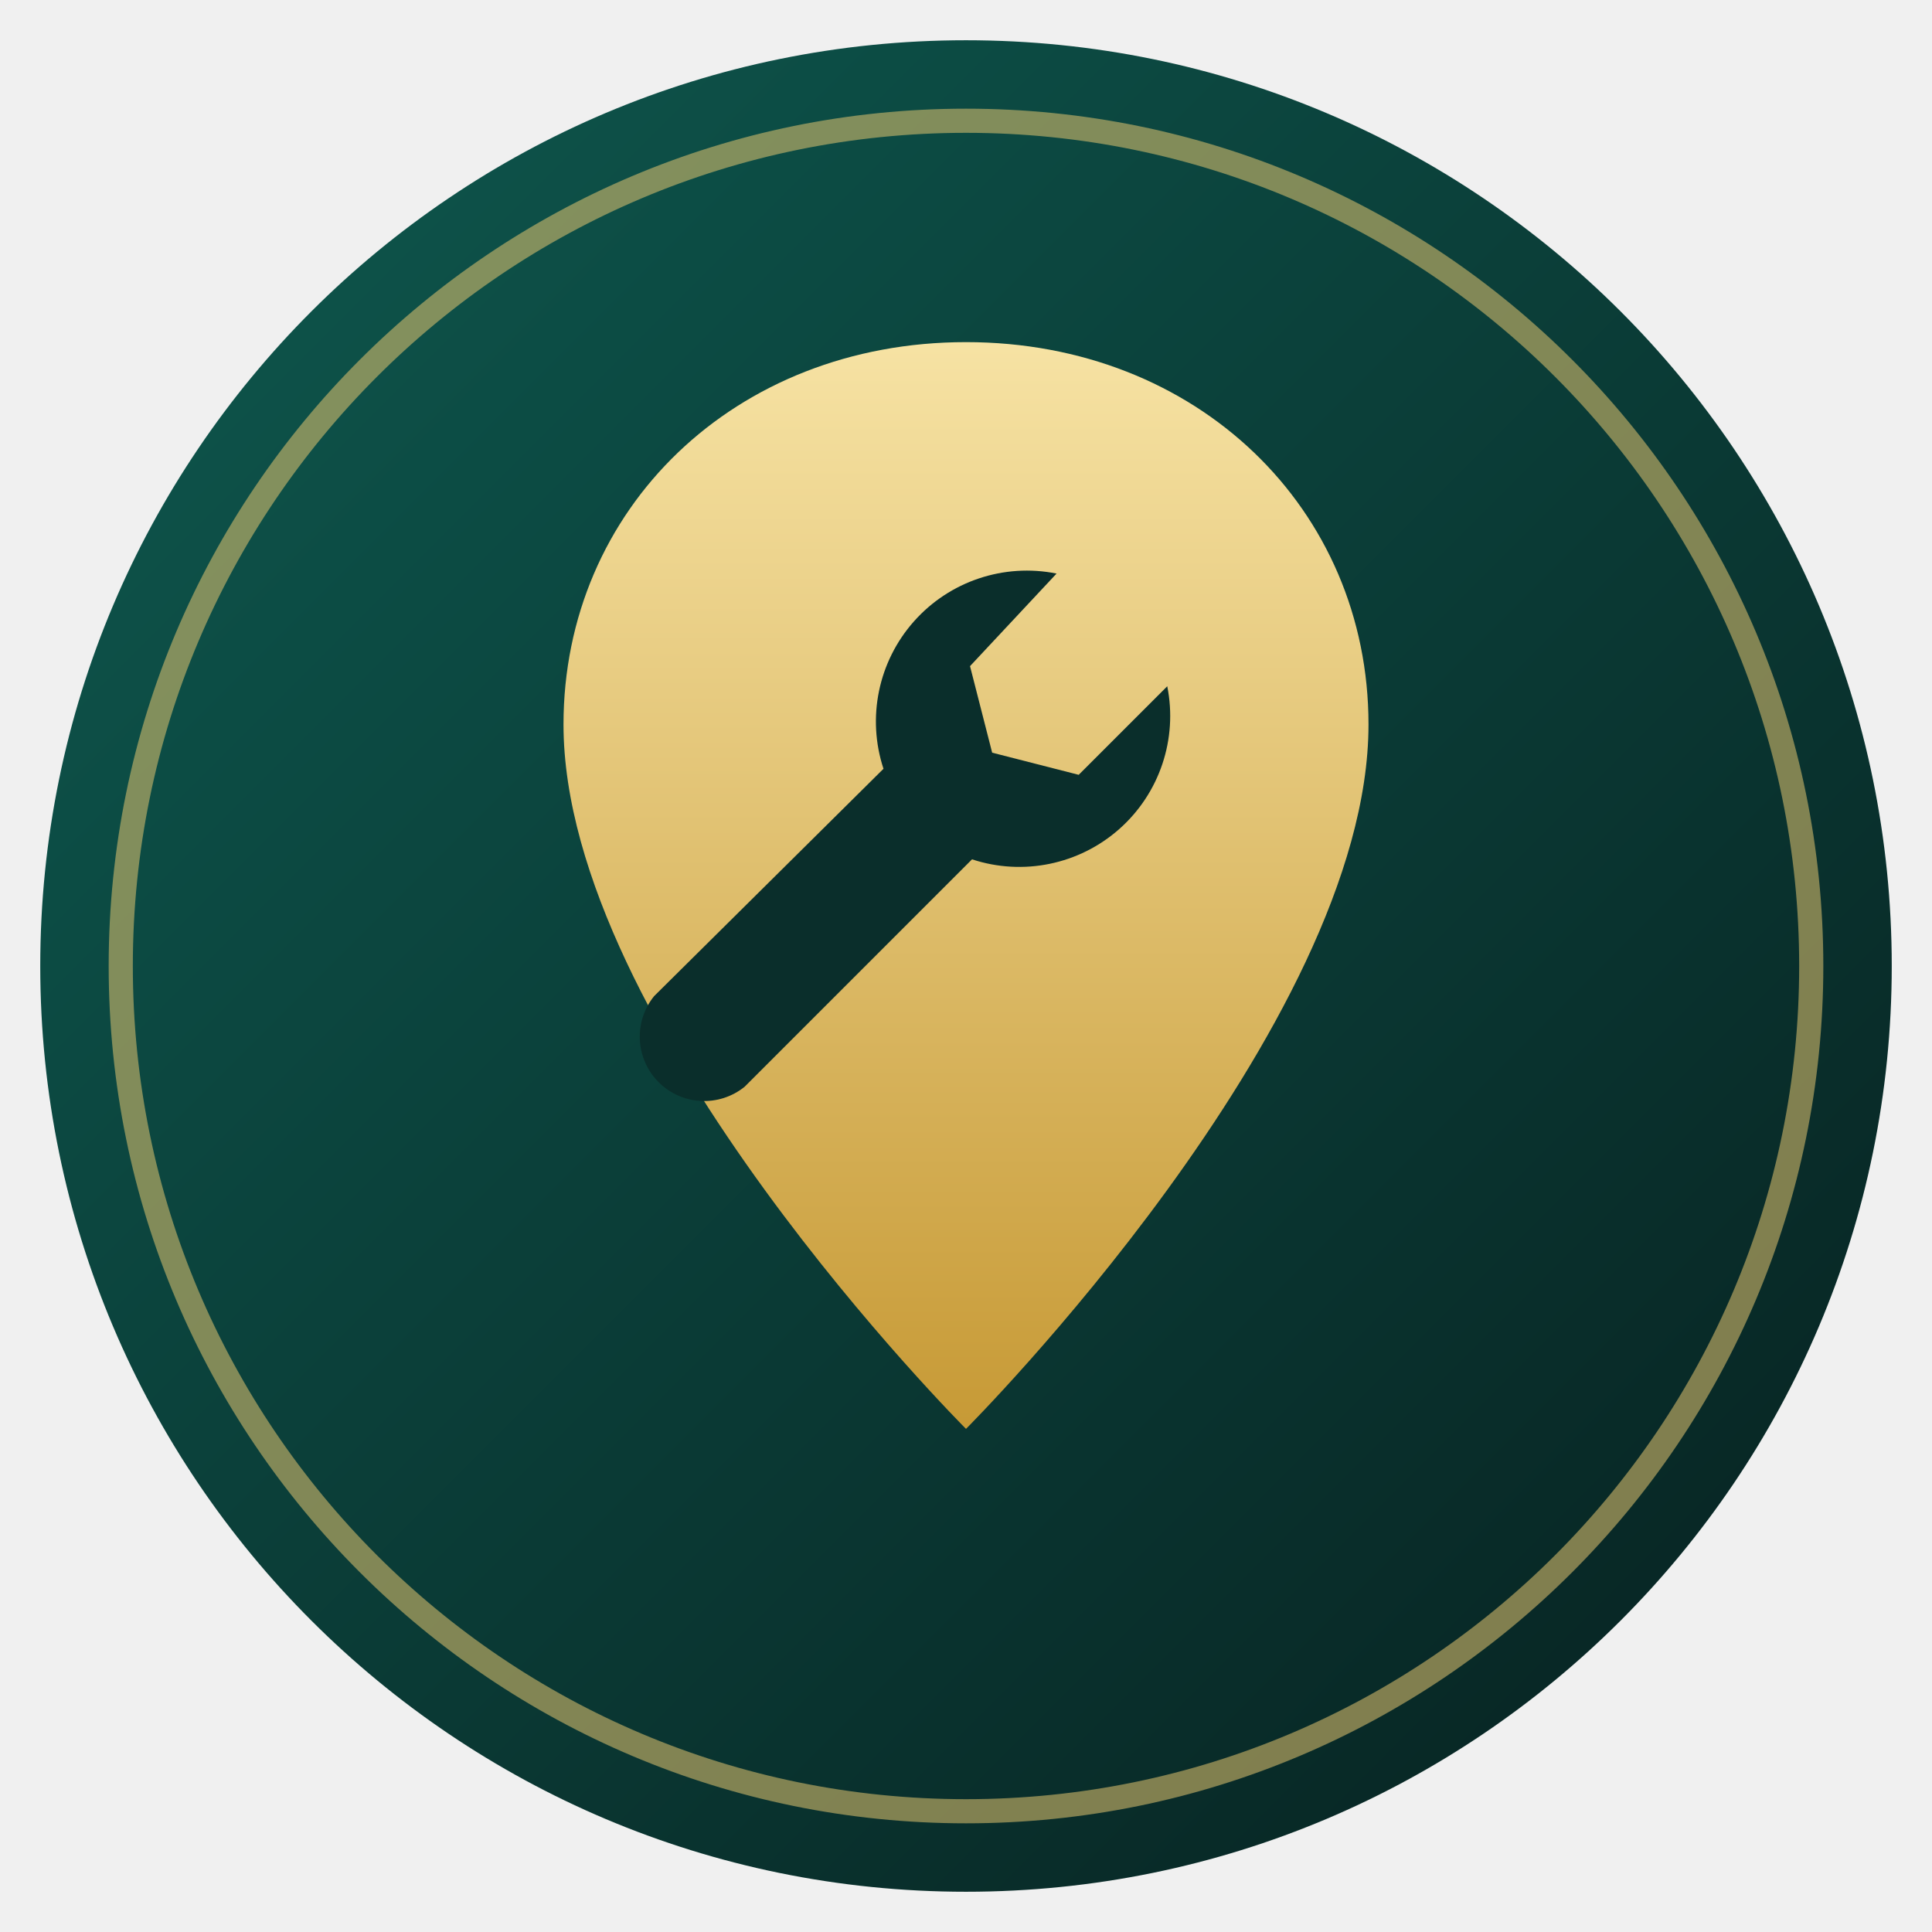
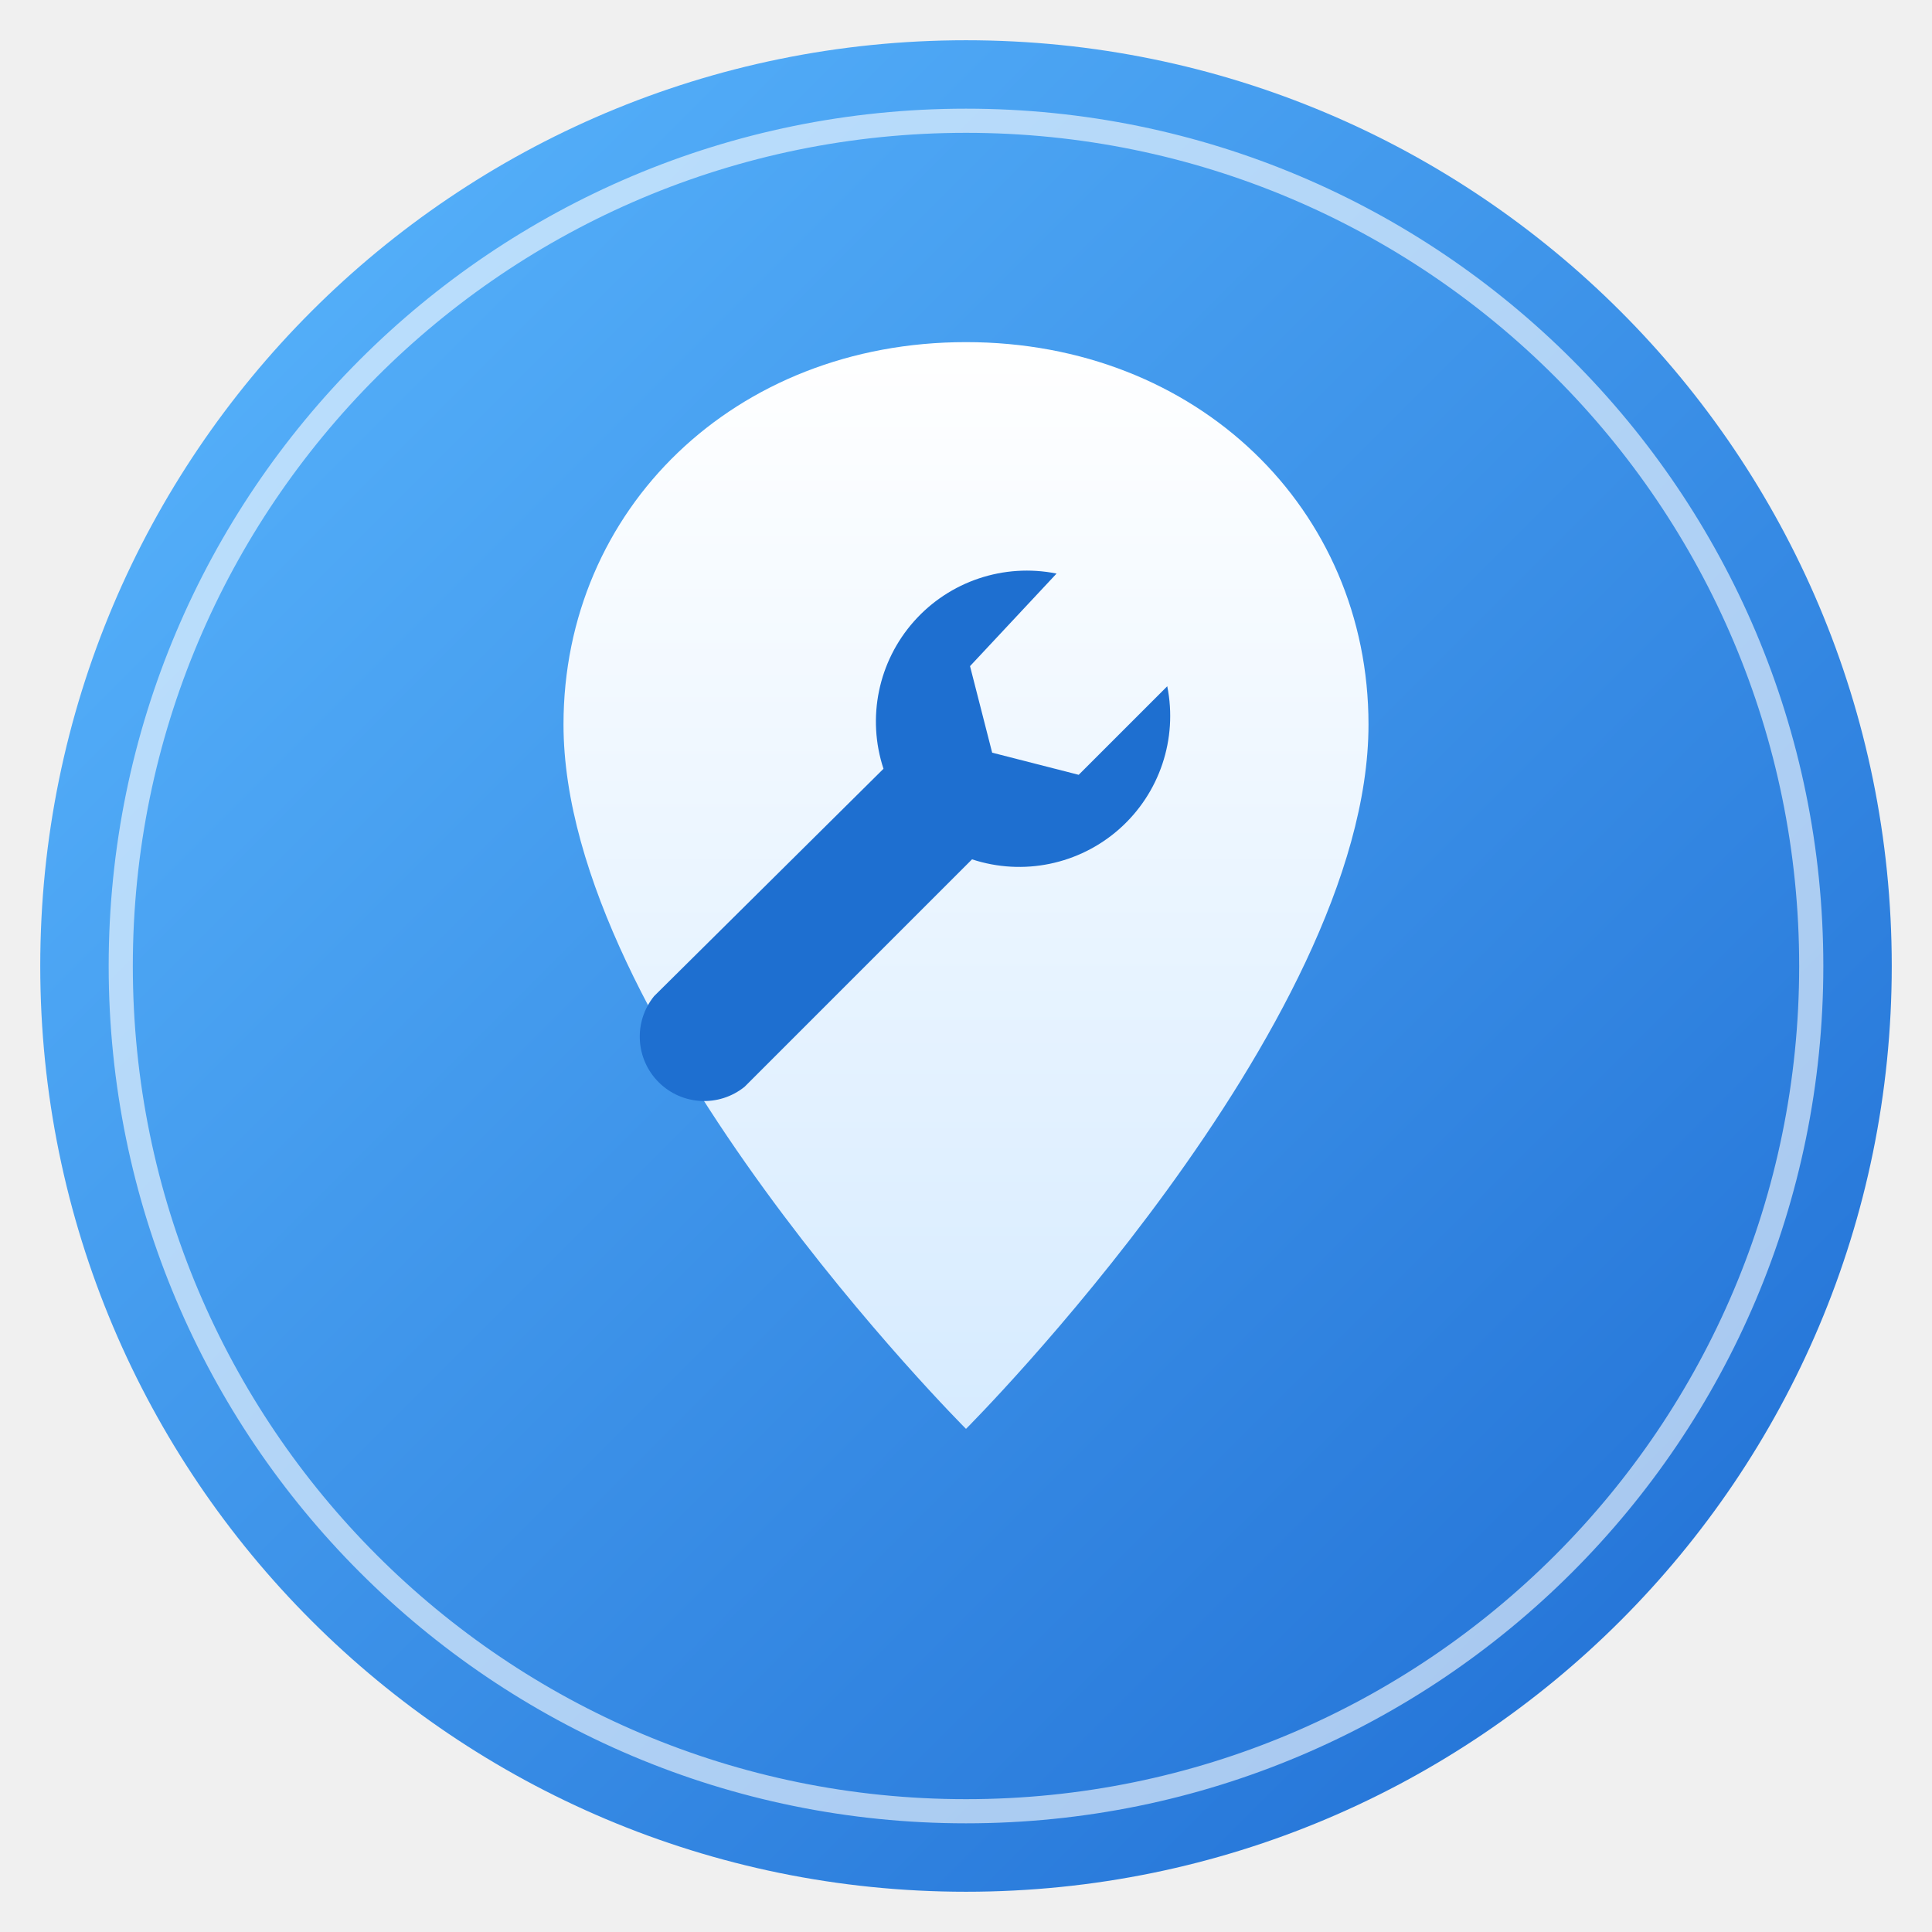
<svg xmlns="http://www.w3.org/2000/svg" viewBox="0 0 96 96">
  <defs>
    <linearGradient id="b" x1="0" y1="0" x2="1" y2="1">
-       <stop offset="0" stop-color="#0E5A50" />
-       <stop offset="1" stop-color="#071F1E" />
+       <stop offset="0" stop-color="#5CB9FF" />
+       <stop offset="1" stop-color="#1D6BD2" />
    </linearGradient>
    <linearGradient id="g" x1="0" y1="0" x2="0" y2="1">
-       <stop offset="0" stop-color="#F6E2A3" />
-       <stop offset="1" stop-color="#C79A36" />
+       <stop offset="0" stop-color="#FFFFFF" />
+       <stop offset="1" stop-color="#D6EBFF" />
    </linearGradient>
  </defs>
  <circle cx="48" cy="48" r="46" fill="url(#b)" />
-   <circle cx="48" cy="48" r="42" fill="none" stroke="#E4C46F" stroke-opacity=".55" stroke-width="1.2" />
-   <path d="M48 17c-11.5 0-20 8.3-20 19 0 15 20 35 20 35s20-20 20-35c0-10.700-8.500-19-20-19z" fill="url(#g)" />
-   <path d="M52.500 28.500a7.500 7.500 0 0 0-8.600 9.700L32.500 49.500a3.200 3.200 0 0 0 4.500 4.500l11.300-11.300a7.500 7.500 0 0 0 9.700-8.600l-4.400 4.400-4.300-1.100-1.100-4.300z" fill="#0A2E2B" />
+   <circle cx="48" cy="48" r="42" fill="none" stroke="#fff" stroke-opacity=".6" stroke-width="1.2" />
+   <path d="M48 17c-11.5 0-20 8.3-20 19 0 15 20 35 20 35s20-20 20-35c0-10.7-8.5-19-20-19z" fill="url(#g)" />
+   <path d="M52.5 28.5a7.5 7.5 0 0 0-8.6 9.7L32.500 49.500a3.200 3.200 0 0 0 4.500 4.500l11.300-11.300a7.500 7.500 0 0 0 9.700-8.600l-4.400 4.400-4.300-1.100-1.100-4.300z" fill="#1E6FD0" />
</svg>
